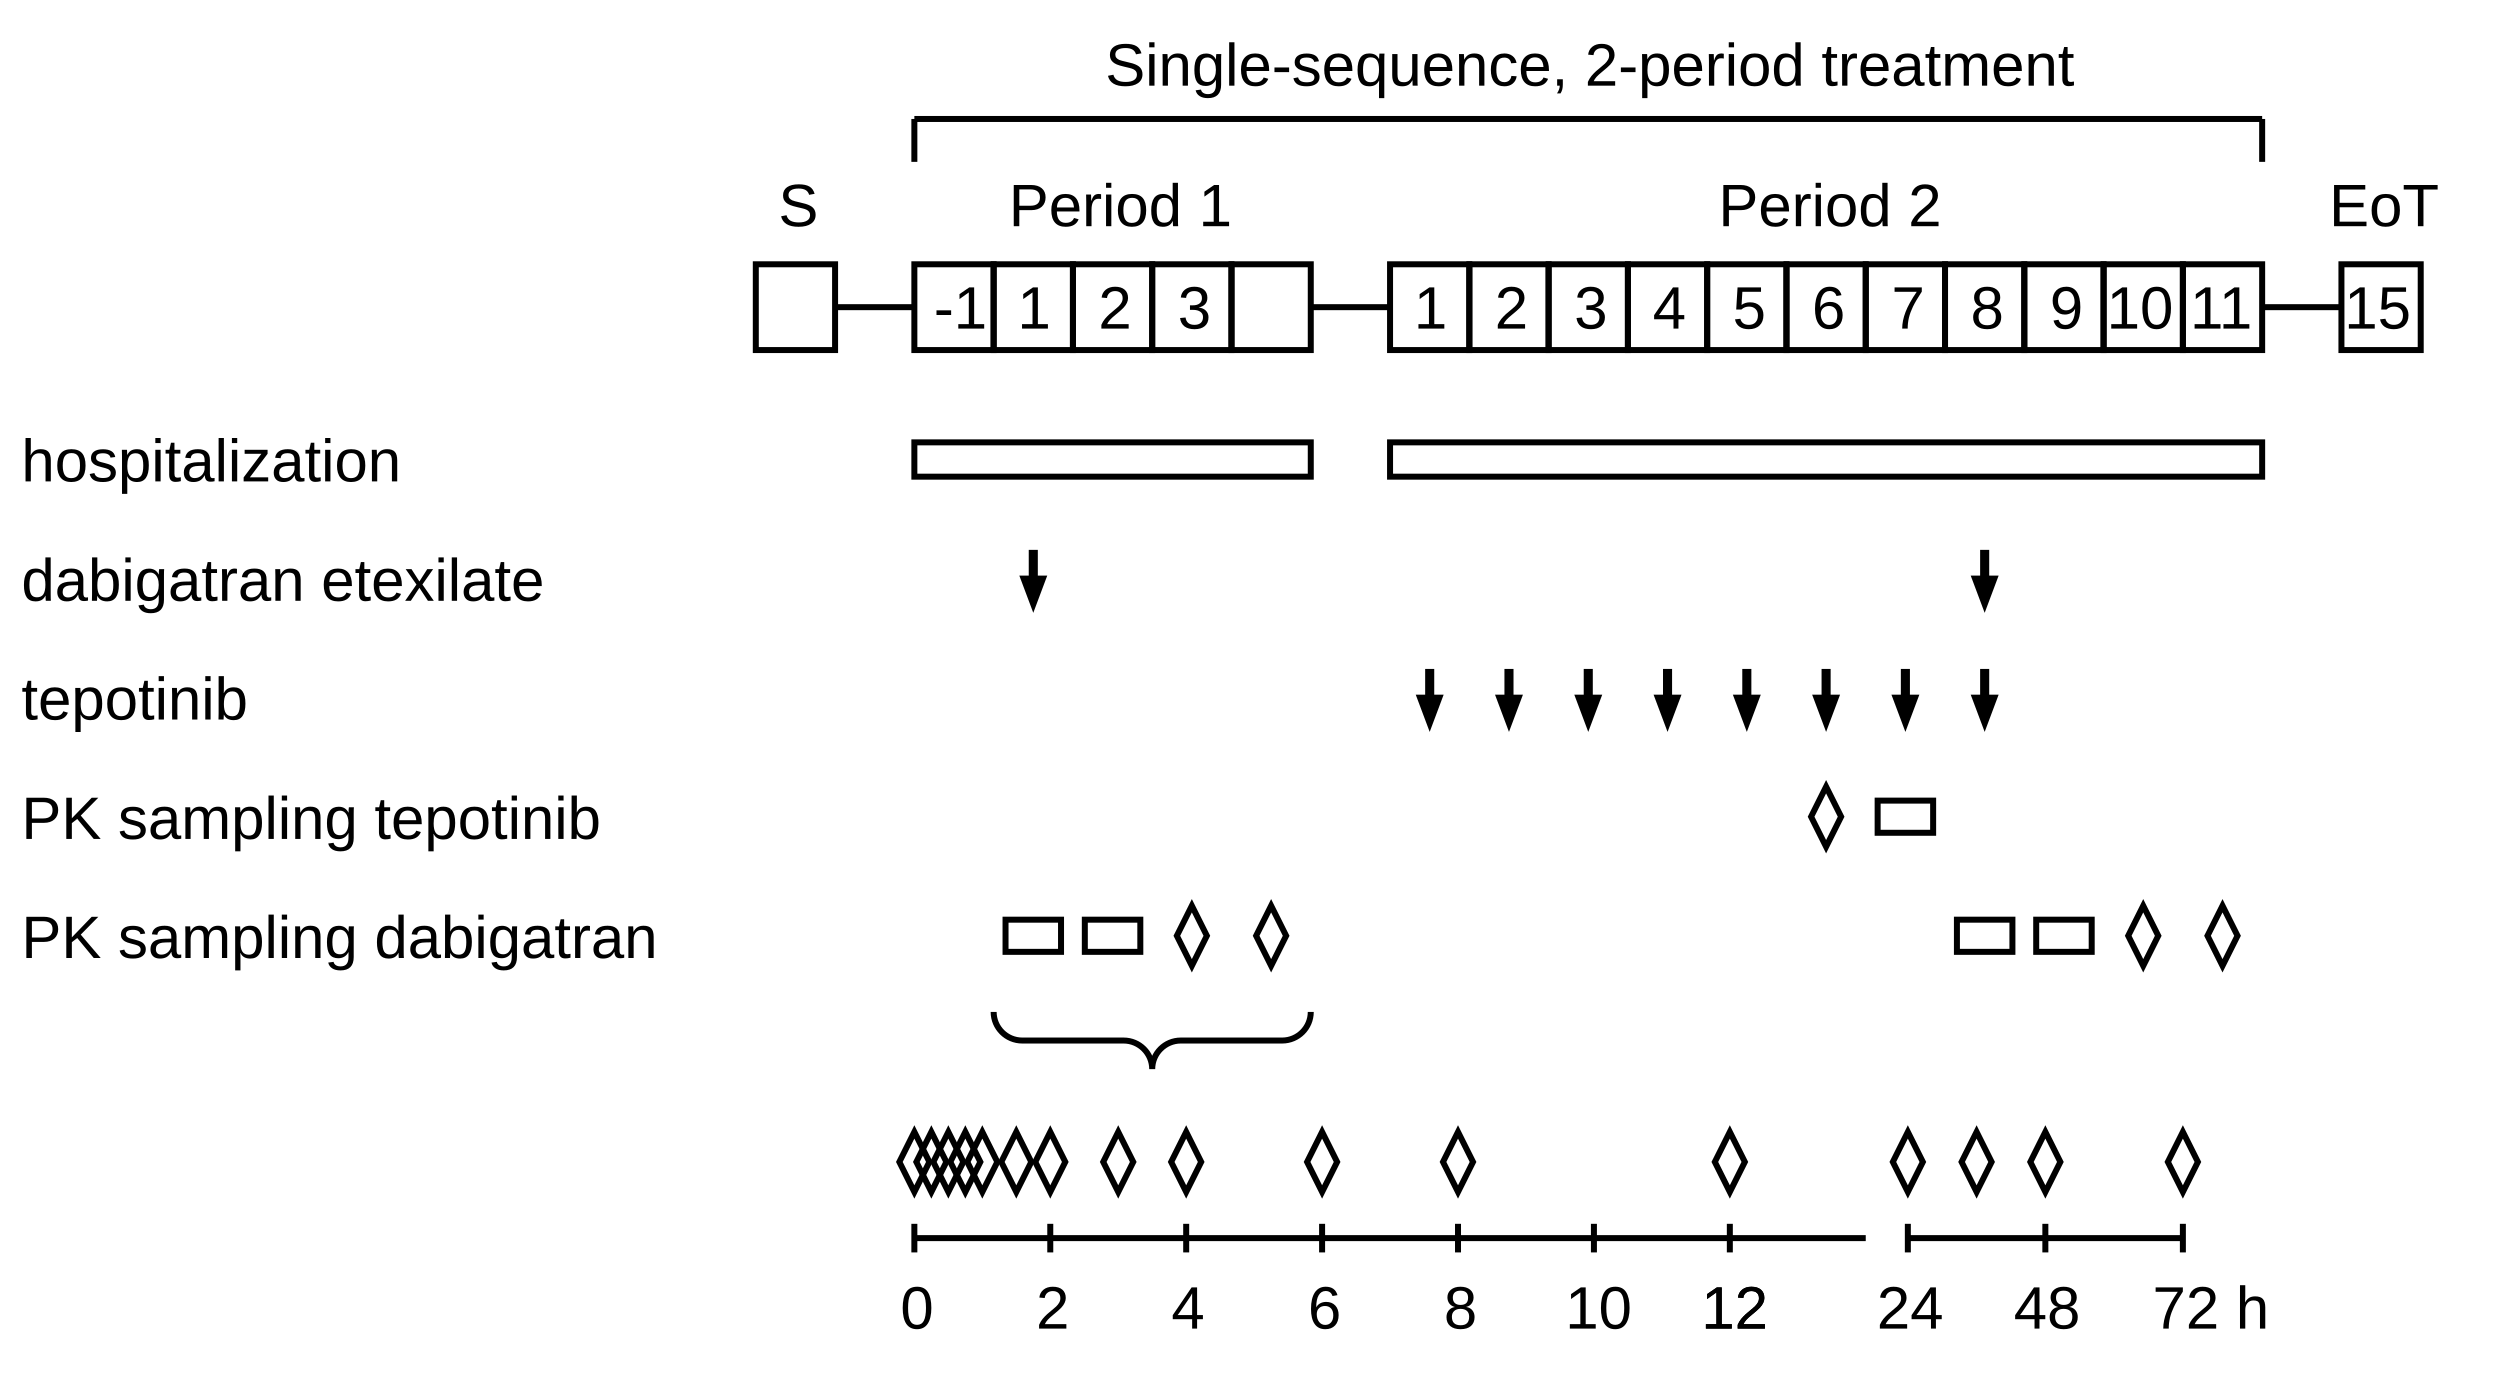
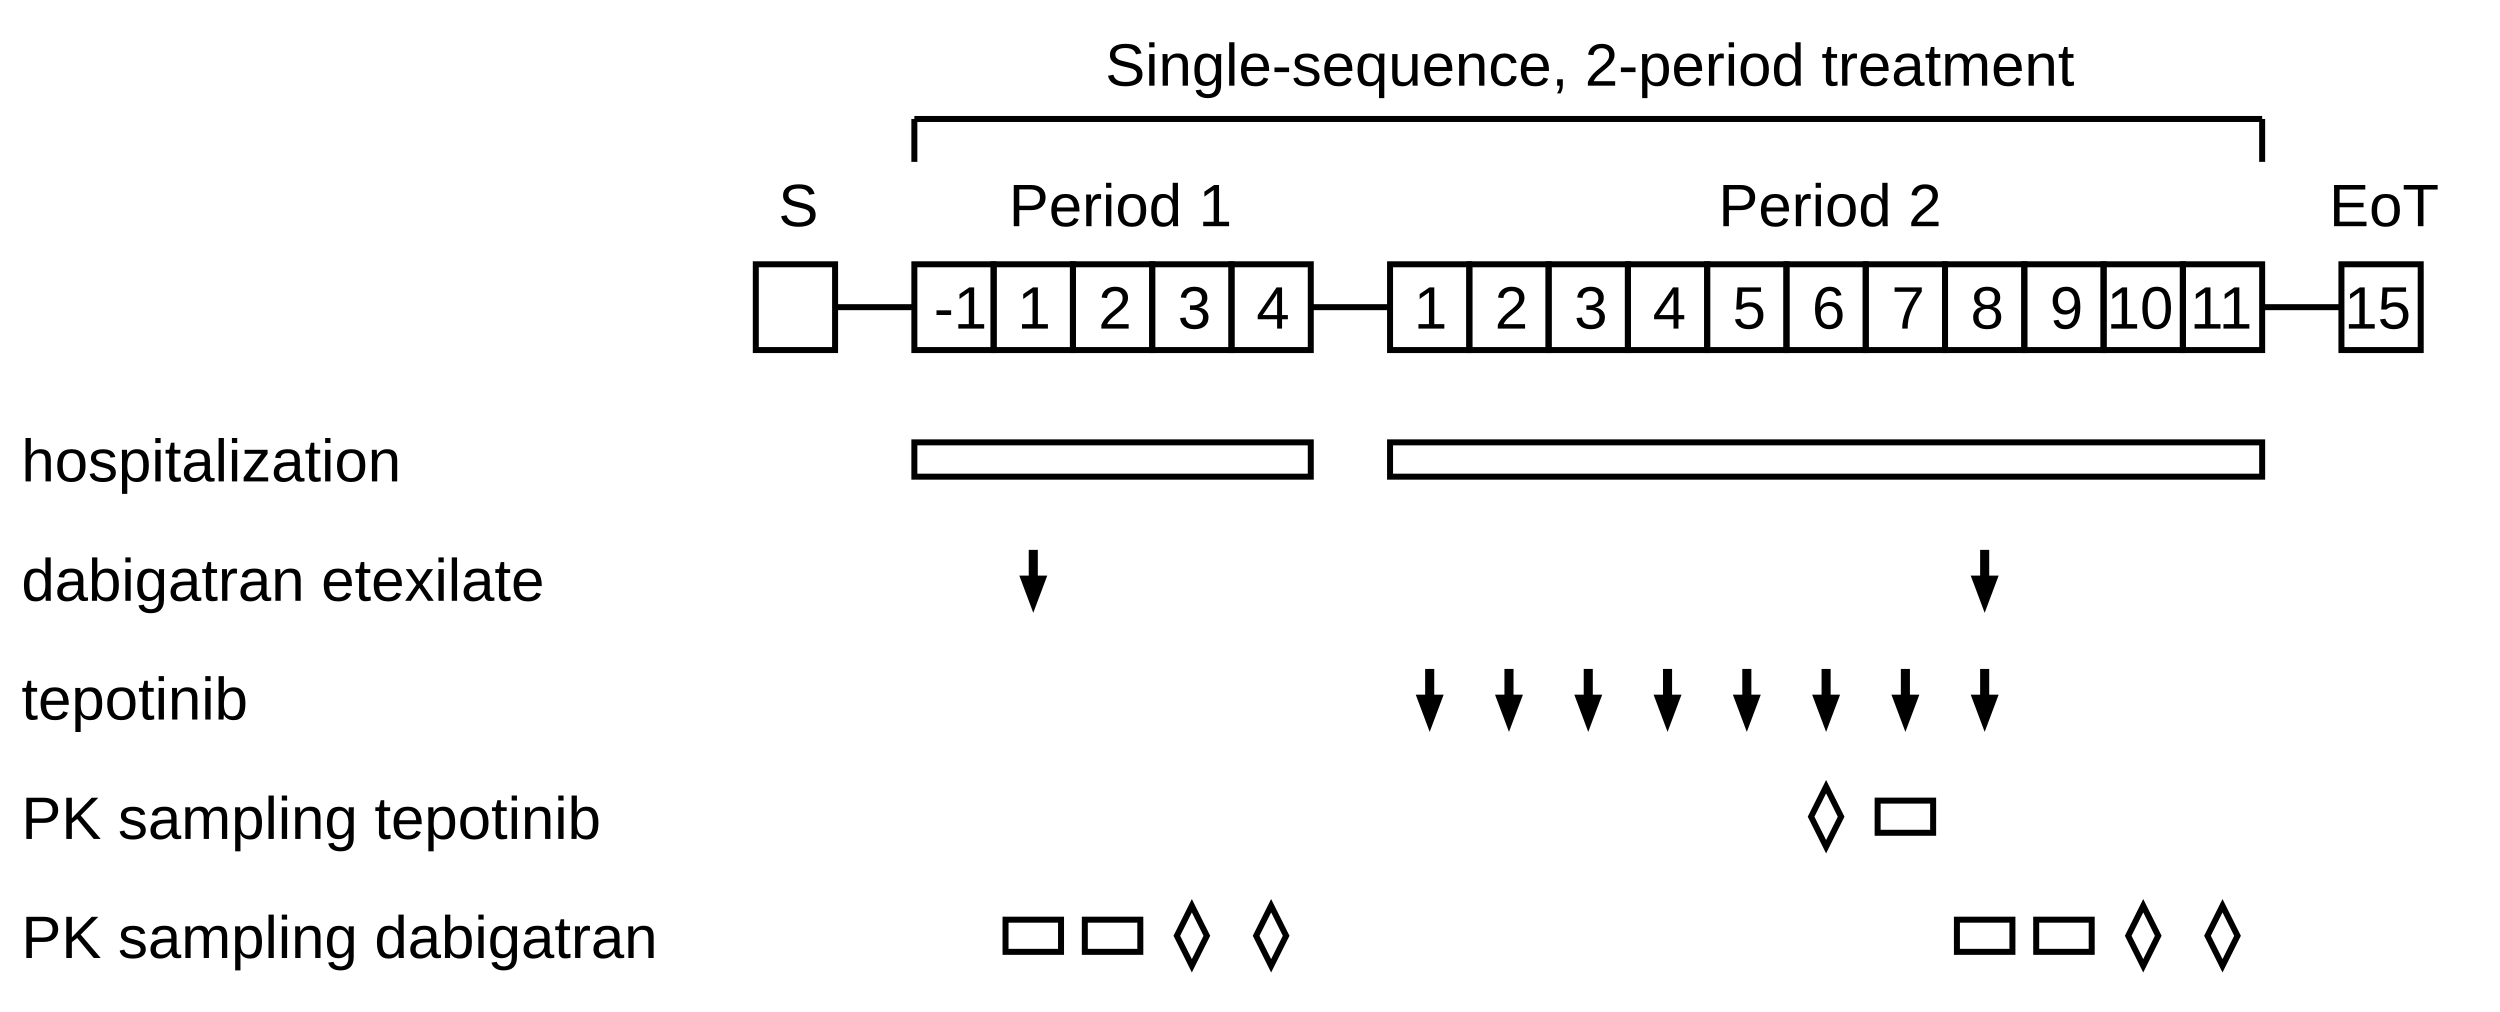
- <svg xmlns="http://www.w3.org/2000/svg" width="584.162" height="321.495">
+ <svg xmlns="http://www.w3.org/2000/svg" width="584.162" height="236.455">
  <style>text {font-family: Arial; font-size: 14px ;}</style>
  <text x="258.252" y="20.021">Single-sequence, 2-period treatment</text>
  <line x1="213.654" y1="27.799" x2="528.586" y2="27.799" style="stroke:black; stroke-width:1.4; " />
  <line x1="213.654" y1="27.799" x2="213.654" y2="37.821" style="stroke:black; stroke-width:1.4; " />
  <line x1="528.586" y1="27.799" x2="528.586" y2="37.821" style="stroke:black; stroke-width:1.4; " />
  <text x="181.877" y="52.853">S</text>
  <text x="235.721" y="52.853">Period 1</text>
  <text x="401.533" y="52.853">Period 2</text>
  <text x="544.23" y="52.853">EoT</text>
  <rect x="176.604" y="61.753" width="18.525" height="20.043" style="stroke:black;  stroke-width:1.4; fill:none;" />
  <text x="185.866" y="76.785" />
  <line x1="195.129" y1="71.774" x2="213.654" y2="71.774" style="stroke:black; stroke-width:1.4; " />
  <rect x="213.654" y="61.753" width="18.525" height="20.043" style="stroke:black;  stroke-width:1.4; fill:none;" />
  <text x="218.2" y="76.785">-1</text>
  <rect x="232.18" y="61.753" width="18.525" height="20.043" style="stroke:black;  stroke-width:1.4; fill:none;" />
  <text x="237.751" y="76.785">1</text>
  <rect x="250.705" y="61.753" width="18.525" height="20.043" style="stroke:black;  stroke-width:1.4; fill:none;" />
  <text x="256.649" y="76.785">2</text>
  <rect x="269.23" y="61.753" width="18.525" height="20.043" style="stroke:black;  stroke-width:1.4; fill:none;" />
  <text x="275.212" y="76.785">3</text>
  <rect x="287.756" y="61.753" width="18.525" height="20.043" style="stroke:black;  stroke-width:1.4; fill:none;" />
-   <text x="297.019" y="76.785" />
+   <text x="293.553" y="76.785">4</text>
  <line x1="306.281" y1="71.774" x2="324.807" y2="71.774" style="stroke:black; stroke-width:1.4; " />
  <rect x="324.807" y="61.753" width="18.525" height="20.043" style="stroke:black;  stroke-width:1.4; fill:none;" />
  <text x="330.378" y="76.785">1</text>
  <rect x="343.332" y="61.753" width="18.525" height="20.043" style="stroke:black;  stroke-width:1.4; fill:none;" />
  <text x="349.276" y="76.785">2</text>
  <rect x="361.857" y="61.753" width="18.525" height="20.043" style="stroke:black;  stroke-width:1.4; fill:none;" />
  <text x="367.839" y="76.785">3</text>
  <rect x="380.383" y="61.753" width="18.525" height="20.043" style="stroke:black;  stroke-width:1.4; fill:none;" />
  <text x="386.18" y="76.785">4</text>
  <rect x="398.908" y="61.753" width="18.525" height="20.043" style="stroke:black;  stroke-width:1.4; fill:none;" />
  <text x="404.849" y="76.785">5</text>
  <rect x="417.434" y="61.753" width="18.525" height="20.043" style="stroke:black;  stroke-width:1.4; fill:none;" />
  <text x="423.388" y="76.785">6</text>
  <rect x="435.959" y="61.753" width="18.525" height="20.043" style="stroke:black;  stroke-width:1.4; fill:none;" />
  <text x="441.978" y="76.785">7</text>
  <rect x="454.484" y="61.753" width="18.525" height="20.043" style="stroke:black;  stroke-width:1.4; fill:none;" />
  <text x="460.445" y="76.785">8</text>
  <rect x="473.01" y="61.753" width="18.525" height="20.043" style="stroke:black;  stroke-width:1.4; fill:none;" />
  <text x="478.978" y="76.785">9</text>
  <rect x="491.535" y="61.753" width="18.525" height="20.043" style="stroke:black;  stroke-width:1.4; fill:none;" />
  <text x="492.263" y="76.785">10</text>
  <rect x="510.061" y="61.753" width="18.525" height="20.043" style="stroke:black;  stroke-width:1.4; fill:none;" />
  <text x="511.739" y="76.785">11</text>
  <line x1="528.586" y1="71.774" x2="547.111" y2="71.774" style="stroke:black; stroke-width:1.4; " />
  <rect x="547.111" y="61.753" width="18.525" height="20.043" style="stroke:black;  stroke-width:1.4; fill:none;" />
  <text x="547.785" y="76.785">15</text>
  <text x="5" y="112.494">hospitalization</text>
  <rect x="213.654" y="103.364" width="92.627" height="8.017" style="stroke:black;  stroke-width:1.4; fill:none;" />
  <rect x="324.807" y="103.364" width="203.779" height="8.017" style="stroke:black;  stroke-width:1.4; fill:none;" />
  <text x="5" y="140.38">dabigatran etexilate</text>
  <path d="M241.082, 135.193 L241.082, 129.18 L241.803, 129.18 L241.803, 135.193 L243.697, 135.193 L241.442, 141.206 L239.188, 135.193 L241.082, 135.193 Z" style="stroke: black; fill: black; stroke-width:1.4; " />
  <path d="M463.386, 135.193 L463.386, 129.18 L464.108, 129.18 L464.108, 135.193 L466.002, 135.193 L463.747, 141.206 L461.492, 135.193 L463.386, 135.193 Z" style="stroke: black; fill: black; stroke-width:1.4; " />
  <text x="5" y="168.136">tepotinib</text>
  <path d="M333.709, 163.014 L333.709, 157.001 L334.43, 157.001 L334.43, 163.014 L336.324, 163.014 L334.069, 169.027 L331.815, 163.014 L333.709, 163.014 Z" style="stroke: black; fill: black; stroke-width:1.4; " />
  <path d="M352.234, 163.014 L352.234, 157.001 L352.955, 157.001 L352.955, 163.014 L354.85, 163.014 L352.595, 169.027 L350.34, 163.014 L352.234, 163.014 Z" style="stroke: black; fill: black; stroke-width:1.4; " />
  <path d="M370.759, 163.014 L370.759, 157.001 L371.481, 157.001 L371.481, 163.014 L373.375, 163.014 L371.12, 169.027 L368.865, 163.014 L370.759, 163.014 Z" style="stroke: black; fill: black; stroke-width:1.4; " />
  <path d="M389.285, 163.014 L389.285, 157.001 L390.006, 157.001 L390.006, 163.014 L391.9, 163.014 L389.646, 169.027 L387.391, 163.014 L389.285, 163.014 Z" style="stroke: black; fill: black; stroke-width:1.4; " />
  <path d="M407.81, 163.014 L407.81, 157.001 L408.532, 157.001 L408.532, 163.014 L410.426, 163.014 L408.171, 169.027 L405.916, 163.014 L407.81, 163.014 Z" style="stroke: black; fill: black; stroke-width:1.4; " />
  <path d="M426.336, 163.014 L426.336, 157.001 L427.057, 157.001 L427.057, 163.014 L428.951, 163.014 L426.696, 169.027 L424.441, 163.014 L426.336, 163.014 Z" style="stroke: black; fill: black; stroke-width:1.4; " />
  <path d="M444.861, 163.014 L444.861, 157.001 L445.582, 157.001 L445.582, 163.014 L447.477, 163.014 L445.222, 169.027 L442.967, 163.014 L444.861, 163.014 Z" style="stroke: black; fill: black; stroke-width:1.4; " />
  <path d="M463.386, 163.014 L463.386, 157.001 L464.108, 157.001 L464.108, 163.014 L466.002, 163.014 L463.747, 169.027 L461.492, 163.014 L463.386, 163.014 Z" style="stroke: black; fill: black; stroke-width:1.4; " />
  <text x="5" y="196.022">PK sampling tepotinib</text>
  <path d="M423.189, 190.835 L426.696, 183.82 L430.204, 190.835 L426.696, 197.85 L423.189, 190.835 Z" style="stroke: black; fill: none; stroke-width:1.4; " />
  <path d="M438.738, 194.593 L438.738, 187.077 L451.706, 187.077 L451.706, 194.593 L438.738, 194.593 Z" style="stroke: black; fill: none; stroke-width:1.4; " />
  <text x="5" y="223.843">PK sampling dabigatran</text>
  <path d="M234.958, 222.414 L234.958, 214.898 L247.926, 214.898 L247.926, 222.414 L234.958, 222.414 Z" style="stroke: black; fill: none; stroke-width:1.4; " />
  <path d="M253.484, 222.414 L253.484, 214.898 L266.452, 214.898 L266.452, 222.414 L253.484, 222.414 Z" style="stroke: black; fill: none; stroke-width:1.4; " />
  <path d="M274.986, 218.656 L278.493, 211.641 L282.001, 218.656 L278.493, 225.671 L274.986, 218.656 Z" style="stroke: black; fill: none; stroke-width:1.4; " />
  <path d="M293.511, 218.656 L297.019, 211.641 L300.526, 218.656 L297.019, 225.671 L293.511, 218.656 Z" style="stroke: black; fill: none; stroke-width:1.4; " />
  <path d="M457.263, 222.414 L457.263, 214.898 L470.231, 214.898 L470.231, 222.414 L457.263, 222.414 Z" style="stroke: black; fill: none; stroke-width:1.4; " />
  <path d="M475.789, 222.414 L475.789, 214.898 L488.756, 214.898 L488.756, 222.414 L475.789, 222.414 Z" style="stroke: black; fill: none; stroke-width:1.4; " />
  <path d="M497.29, 218.656 L500.798, 211.641 L504.305, 218.656 L500.798, 225.671 L497.29, 218.656 Z" style="stroke: black; fill: none; stroke-width:1.4; " />
  <path d="M515.816, 218.656 L519.323, 211.641 L522.831, 218.656 L519.323, 225.671 L515.816, 218.656 Z" style="stroke: black; fill: none; stroke-width:1.4; " />
-   <path d="M232.18, 236.455 A6.681, 6.681, 0, 0 0 238.861, 243.136 L262.549, 243.136 A6.681, 6.681 0, 0 1 269.23, 249.817 A6.681, 6.681, 0, 0 1 275.911, 243.136 L299.6, 243.136 A6.681, 6.681 0, 0 0 306.281, 236.455 " style="stroke: black; stroke-width:1.4; fill:none" />
-   <path d="M210.147, 271.505 L213.654, 264.49 L217.162, 271.505 L213.654, 278.52 L210.147, 271.505 Z" style="stroke: black; fill: none; stroke-width:1.4; " />
-   <path d="M214.117, 271.505 L217.624, 264.49 L221.132, 271.505 L217.624, 278.52 L214.117, 271.505 Z" style="stroke: black; fill: none; stroke-width:1.4; " />
-   <path d="M218.086, 271.505 L221.594, 264.49 L225.101, 271.505 L221.594, 278.52 L218.086, 271.505 Z" style="stroke: black; fill: none; stroke-width:1.4; " />
-   <path d="M222.056, 271.505 L225.563, 264.49 L229.071, 271.505 L225.563, 278.52 L222.056, 271.505 Z" style="stroke: black; fill: none; stroke-width:1.4; " />
-   <path d="M226.026, 271.505 L229.533, 264.49 L233.041, 271.505 L229.533, 278.52 L226.026, 271.505 Z" style="stroke: black; fill: none; stroke-width:1.4; " />
-   <path d="M233.965, 271.505 L237.473, 264.49 L240.98, 271.505 L237.473, 278.52 L233.965, 271.505 Z" style="stroke: black; fill: none; stroke-width:1.4; " />
-   <path d="M241.905, 271.505 L245.412, 264.49 L248.92, 271.505 L245.412, 278.52 L241.905, 271.505 Z" style="stroke: black; fill: none; stroke-width:1.4; " />
-   <path d="M257.783, 271.505 L261.291, 264.49 L264.799, 271.505 L261.291, 278.52 L257.783, 271.505 Z" style="stroke: black; fill: none; stroke-width:1.4; " />
-   <path d="M273.662, 271.505 L277.17, 264.49 L280.677, 271.505 L277.17, 278.52 L273.662, 271.505 Z" style="stroke: black; fill: none; stroke-width:1.4; " />
-   <path d="M305.42, 271.505 L308.928, 264.49 L312.435, 271.505 L308.928, 278.52 L305.42, 271.505 Z" style="stroke: black; fill: none; stroke-width:1.4; " />
-   <path d="M337.178, 271.505 L340.686, 264.49 L344.193, 271.505 L340.686, 278.52 L337.178, 271.505 Z" style="stroke: black; fill: none; stroke-width:1.4; " />
-   <path d="M400.694, 271.505 L404.201, 264.49 L407.709, 271.505 L404.201, 278.52 L400.694, 271.505 Z" style="stroke: black; fill: none; stroke-width:1.4; " />
-   <path d="M442.288, 271.505 L445.796, 264.49 L449.303, 271.505 L445.796, 278.52 L442.288, 271.505 Z" style="stroke: black; fill: none; stroke-width:1.4; " />
-   <path d="M458.355, 271.505 L461.862, 264.49 L465.37, 271.505 L461.862, 278.52 L458.355, 271.505 Z" style="stroke: black; fill: none; stroke-width:1.4; " />
-   <path d="M474.421, 271.505 L477.928, 264.49 L481.436, 271.505 L477.928, 278.52 L474.421, 271.505 Z" style="stroke: black; fill: none; stroke-width:1.4; " />
-   <path d="M506.553, 271.505 L510.061, 264.49 L513.568, 271.505 L510.061, 278.52 L506.553, 271.505 Z" style="stroke: black; fill: none; stroke-width:1.4; " />
-   <line x1="213.654" y1="289.304" x2="435.959" y2="289.304" style="stroke:black; stroke-width:1.4; " />
-   <line x1="213.654" y1="285.964" x2="213.654" y2="292.645" style="stroke:black; stroke-width:1.4; " />
-   <text x="210.387" y="310.444">0</text>
-   <line x1="245.412" y1="285.964" x2="245.412" y2="292.645" style="stroke:black; stroke-width:1.4; " />
-   <text x="242.093" y="310.444">2</text>
-   <line x1="277.17" y1="285.964" x2="277.17" y2="292.645" style="stroke:black; stroke-width:1.4; " />
-   <text x="273.704" y="310.444">4</text>
-   <line x1="308.928" y1="285.964" x2="308.928" y2="292.645" style="stroke:black; stroke-width:1.4; " />
-   <text x="305.619" y="310.444">6</text>
-   <line x1="340.686" y1="285.964" x2="340.686" y2="292.645" style="stroke:black; stroke-width:1.4; " />
-   <text x="337.384" y="310.444">8</text>
-   <line x1="372.443" y1="285.964" x2="372.443" y2="292.645" style="stroke:black; stroke-width:1.4; " />
-   <text x="365.754" y="310.444">10</text>
-   <line x1="404.201" y1="285.964" x2="404.201" y2="292.645" style="stroke:black; stroke-width:1.4; " />
-   <text x="397.546" y="310.444">12</text>
-   <text x="397.546" y="310.444">12</text>
-   <line x1="445.796" y1="289.304" x2="510.061" y2="289.304" style="stroke:black; stroke-width:1.4; " />
-   <line x1="445.796" y1="285.964" x2="445.796" y2="292.645" style="stroke:black; stroke-width:1.4; " />
-   <text x="438.553" y="310.444">24</text>
-   <line x1="477.928" y1="285.964" x2="477.928" y2="292.645" style="stroke:black; stroke-width:1.4; " />
-   <text x="470.539" y="310.444">48</text>
-   <line x1="510.061" y1="285.964" x2="510.061" y2="292.645" style="stroke:black; stroke-width:1.4; " />
-   <text x="502.975" y="310.444">72 h</text>
</svg>
